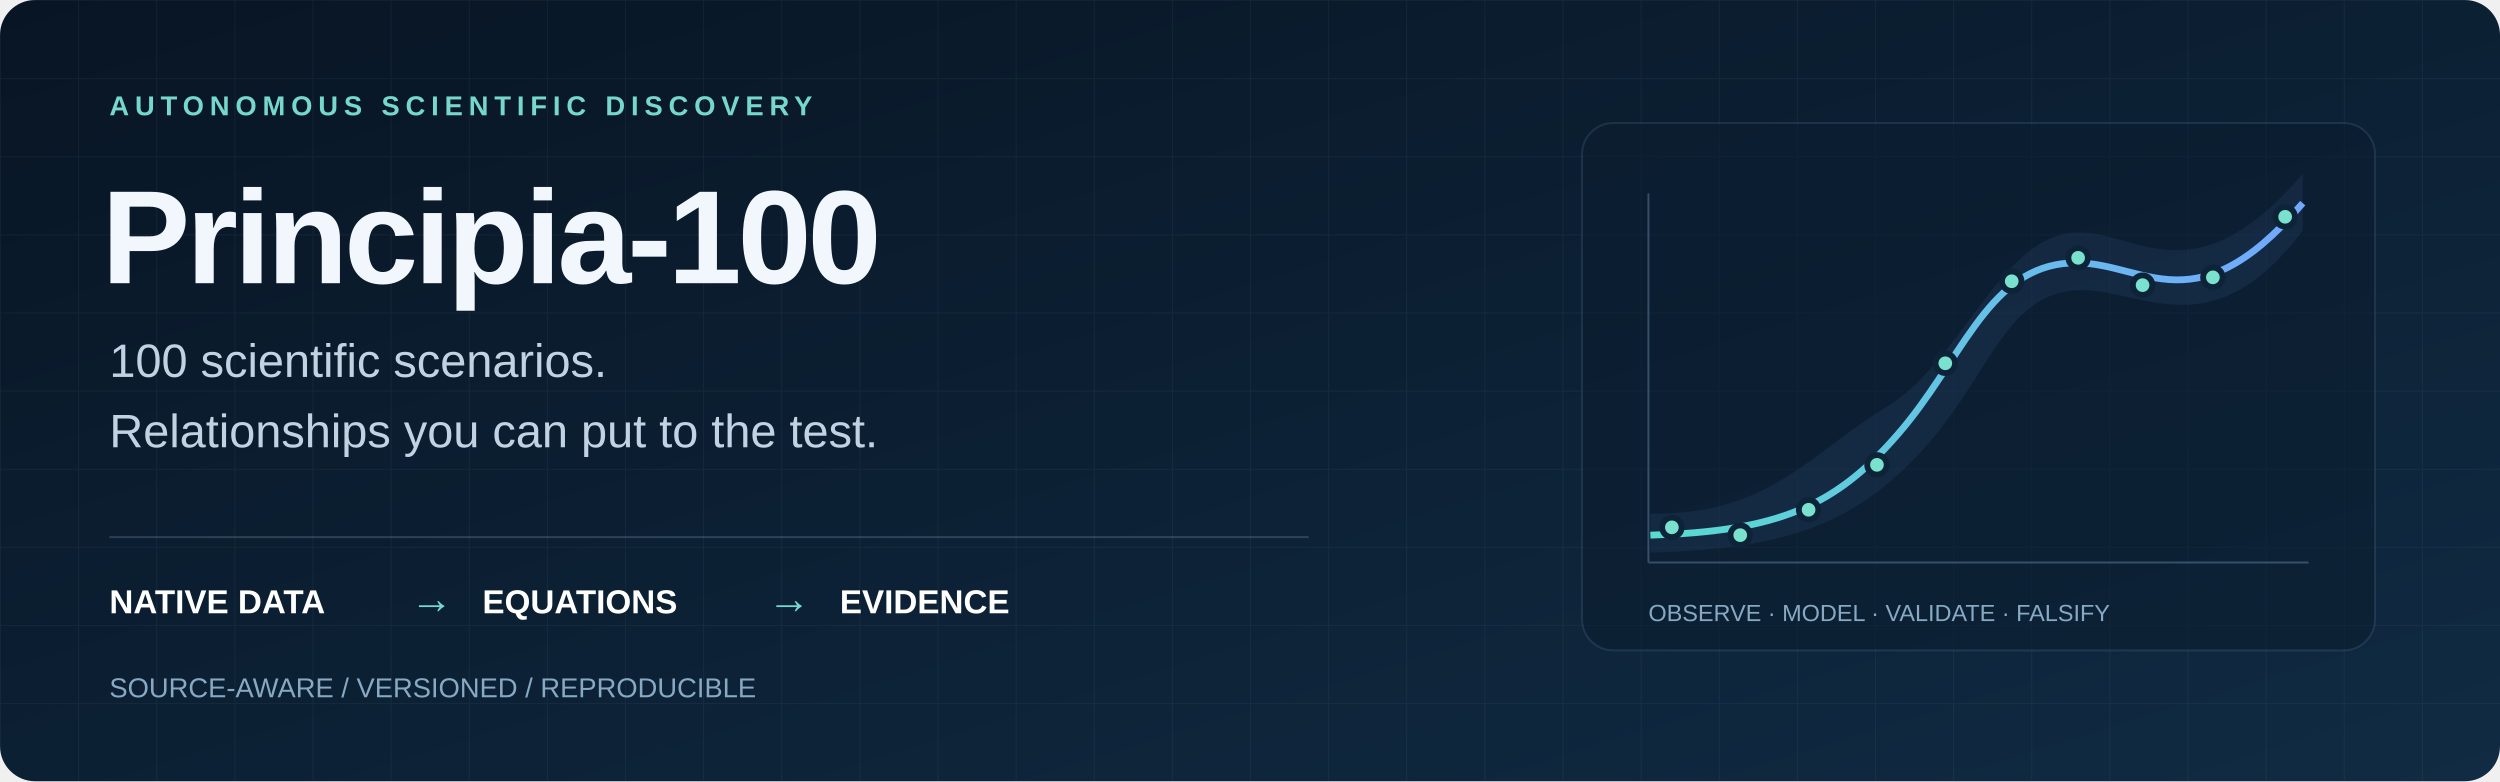
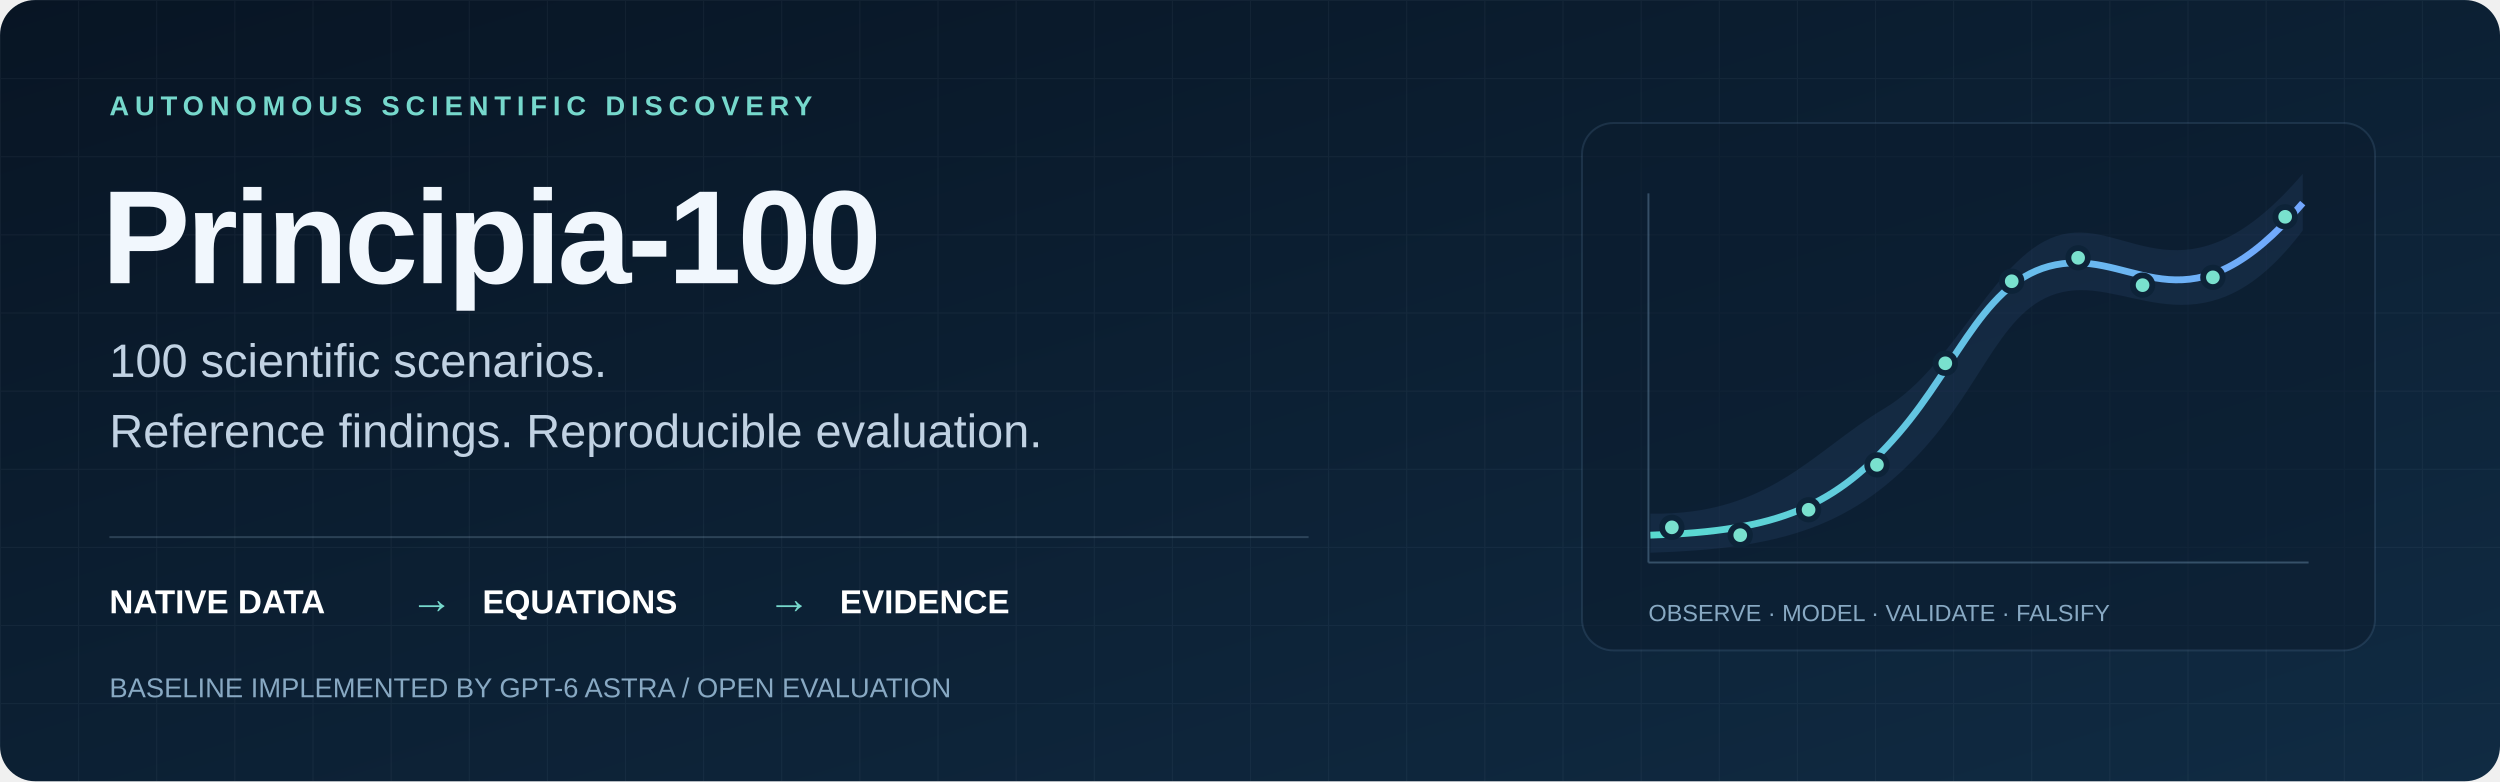
<svg xmlns="http://www.w3.org/2000/svg" width="1280" height="400" viewBox="0 0 1280 400" role="img" aria-labelledby="title desc">
  <defs>
    <linearGradient id="bg" x2="1" y2="1">
      <stop stop-color="#081524" />
      <stop offset="1" stop-color="#102b43" />
    </linearGradient>
    <linearGradient id="line">
      <stop stop-color="#57e0cb" />
      <stop offset="1" stop-color="#72a7ff" />
    </linearGradient>
    <pattern id="grid" width="40" height="40" patternUnits="userSpaceOnUse">
      <path d="M40 0H0V40" fill="none" stroke="#d1eaff" stroke-opacity=".045" />
    </pattern>
  </defs>
  <rect width="1280" height="400" rx="18" fill="url(#bg)" />
  <rect width="1280" height="400" rx="18" fill="url(#grid)" />
  <g font-family="Arial, Helvetica, sans-serif">
    <text x="56" y="59" fill="#76d8cc" font-size="14" font-weight="700" letter-spacing="3">AUTONOMOUS SCIENTIFIC DISCOVERY</text>
    <text x="52" y="145" fill="#f1f7fd" font-size="68" font-weight="700" letter-spacing="-2">Principia-100</text>
    <text x="56" y="193" fill="#c1d2e3" font-size="24">100 scientific scenarios.</text>
-     <text x="56" y="229" fill="#c1d2e3" font-size="24">Relationships you can put to the test.</text>
+     <text x="56" y="229" fill="#c1d2e3" font-size="24">Reference findings. Reproducible evaluation.</text>
    <path d="M56 275H670" stroke="#adcde8" stroke-opacity=".2" />
    <text x="56" y="314" fill="#ffffff" font-size="17" font-weight="700">NATIVE DATA</text>
    <text x="210" y="314" fill="#76d8cc" font-size="22">→</text>
    <text x="247" y="314" fill="#ffffff" font-size="17" font-weight="700">EQUATIONS</text>
    <text x="393" y="314" fill="#76d8cc" font-size="22">→</text>
    <text x="430" y="314" fill="#ffffff" font-size="17" font-weight="700">EVIDENCE</text>
-     <text x="56" y="357" fill="#88a9c3" font-size="14">SOURCE-AWARE  /  VERSIONED  /  REPRODUCIBLE</text>
+     <text x="56" y="357" fill="#88a9c3" font-size="14">BASELINE IMPLEMENTED BY GPT-6 ASTRA  /  OPEN EVALUATION</text>
  </g>
  <g transform="translate(810 63)">
    <rect x="0" y="0" width="406" height="270" rx="16" fill="#0b1c2f" fill-opacity=".55" stroke="#8bb8df" stroke-opacity=".14" />
    <path d="M34 225H372M34 36V225" fill="none" stroke="#7499b7" stroke-opacity=".4" />
    <path d="M35 211C101 209 130 196 162 159S207 77 246 72S311 109 369 41" fill="none" stroke="url(#line)" stroke-width="3.5" />
    <path d="M35 220C101 218 137 207 172 170S215 91 249 86S320 120 369 55L369 26C309 96 280 49 246 57S192 124 155 146S96 201 35 200Z" fill="#72a7ff" fill-opacity=".08" />
    <g fill="#79e1ce" stroke="#0d2338" stroke-width="3">
      <circle cx="46" cy="207" r="5" />
      <circle cx="81" cy="211" r="5" />
      <circle cx="116" cy="198" r="5" />
      <circle cx="151" cy="175" r="5" />
      <circle cx="186" cy="123" r="5" />
      <circle cx="220" cy="81" r="5" />
      <circle cx="254" cy="69" r="5" />
      <circle cx="287" cy="83" r="5" />
      <circle cx="323" cy="79" r="5" />
      <circle cx="360" cy="48" r="5" />
    </g>
    <text x="34" y="255" fill="#88a9c3" font-family="Arial, Helvetica, sans-serif" font-size="12">OBSERVE · MODEL · VALIDATE · FALSIFY</text>
  </g>
</svg>
